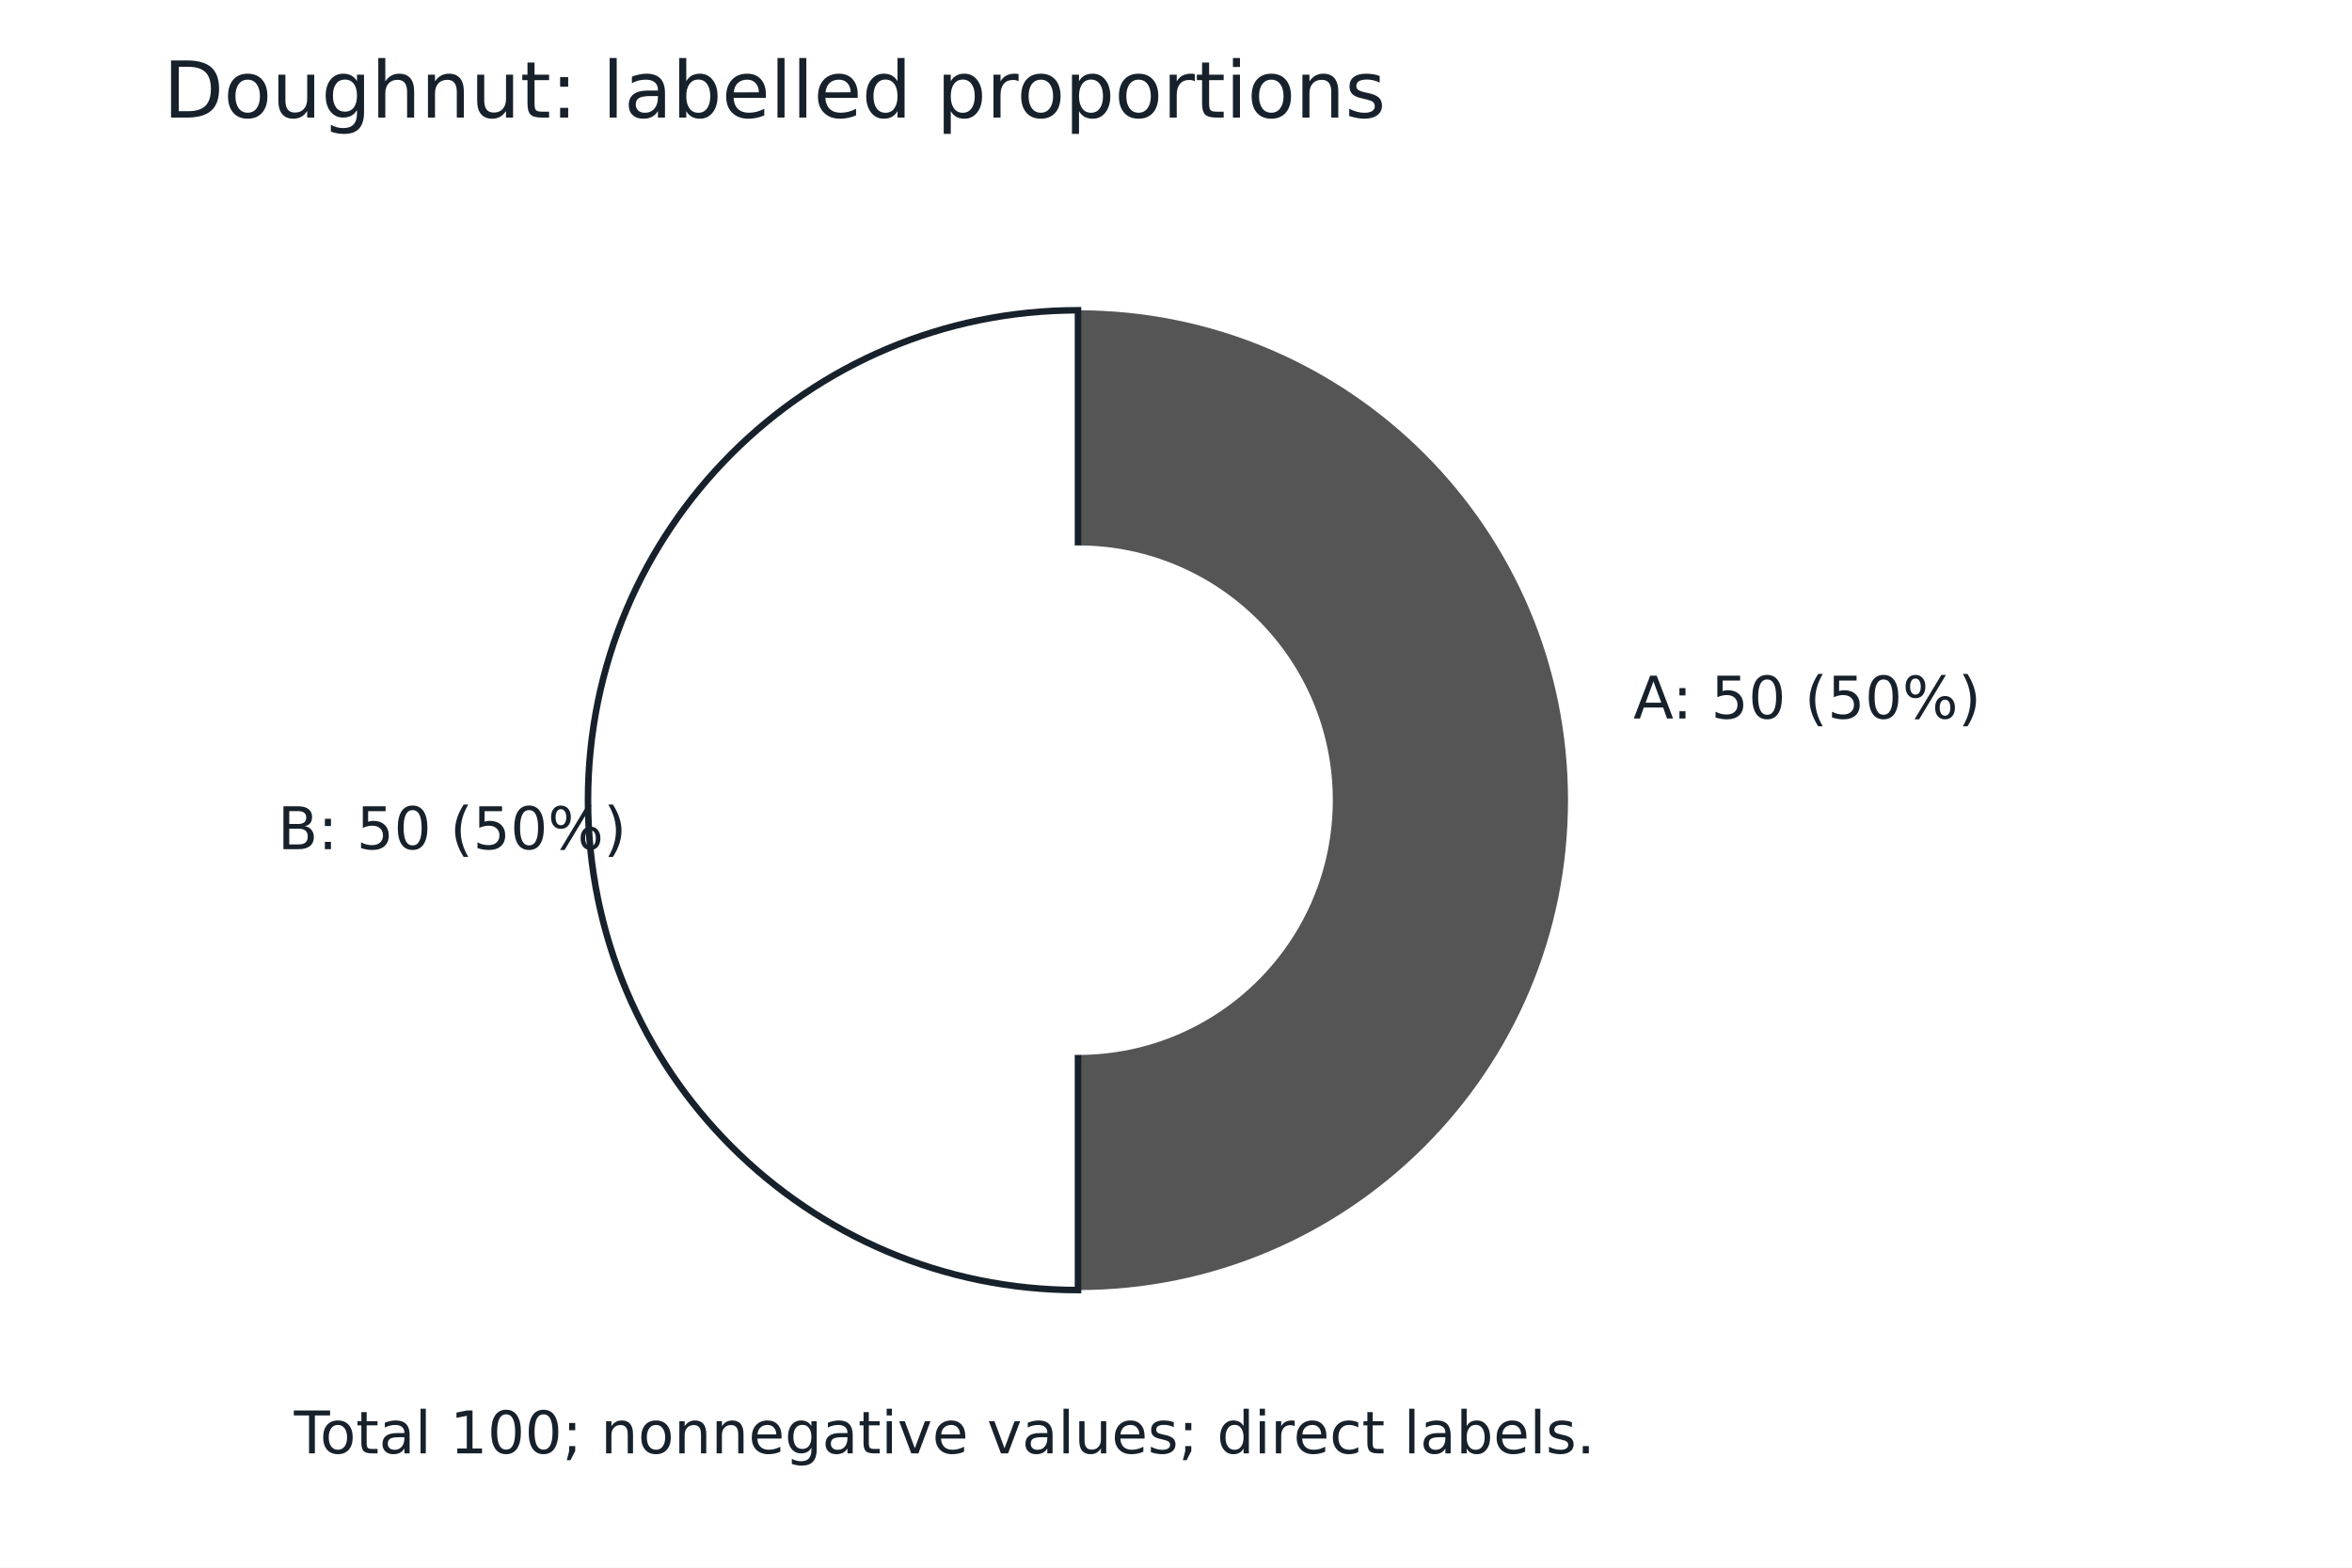
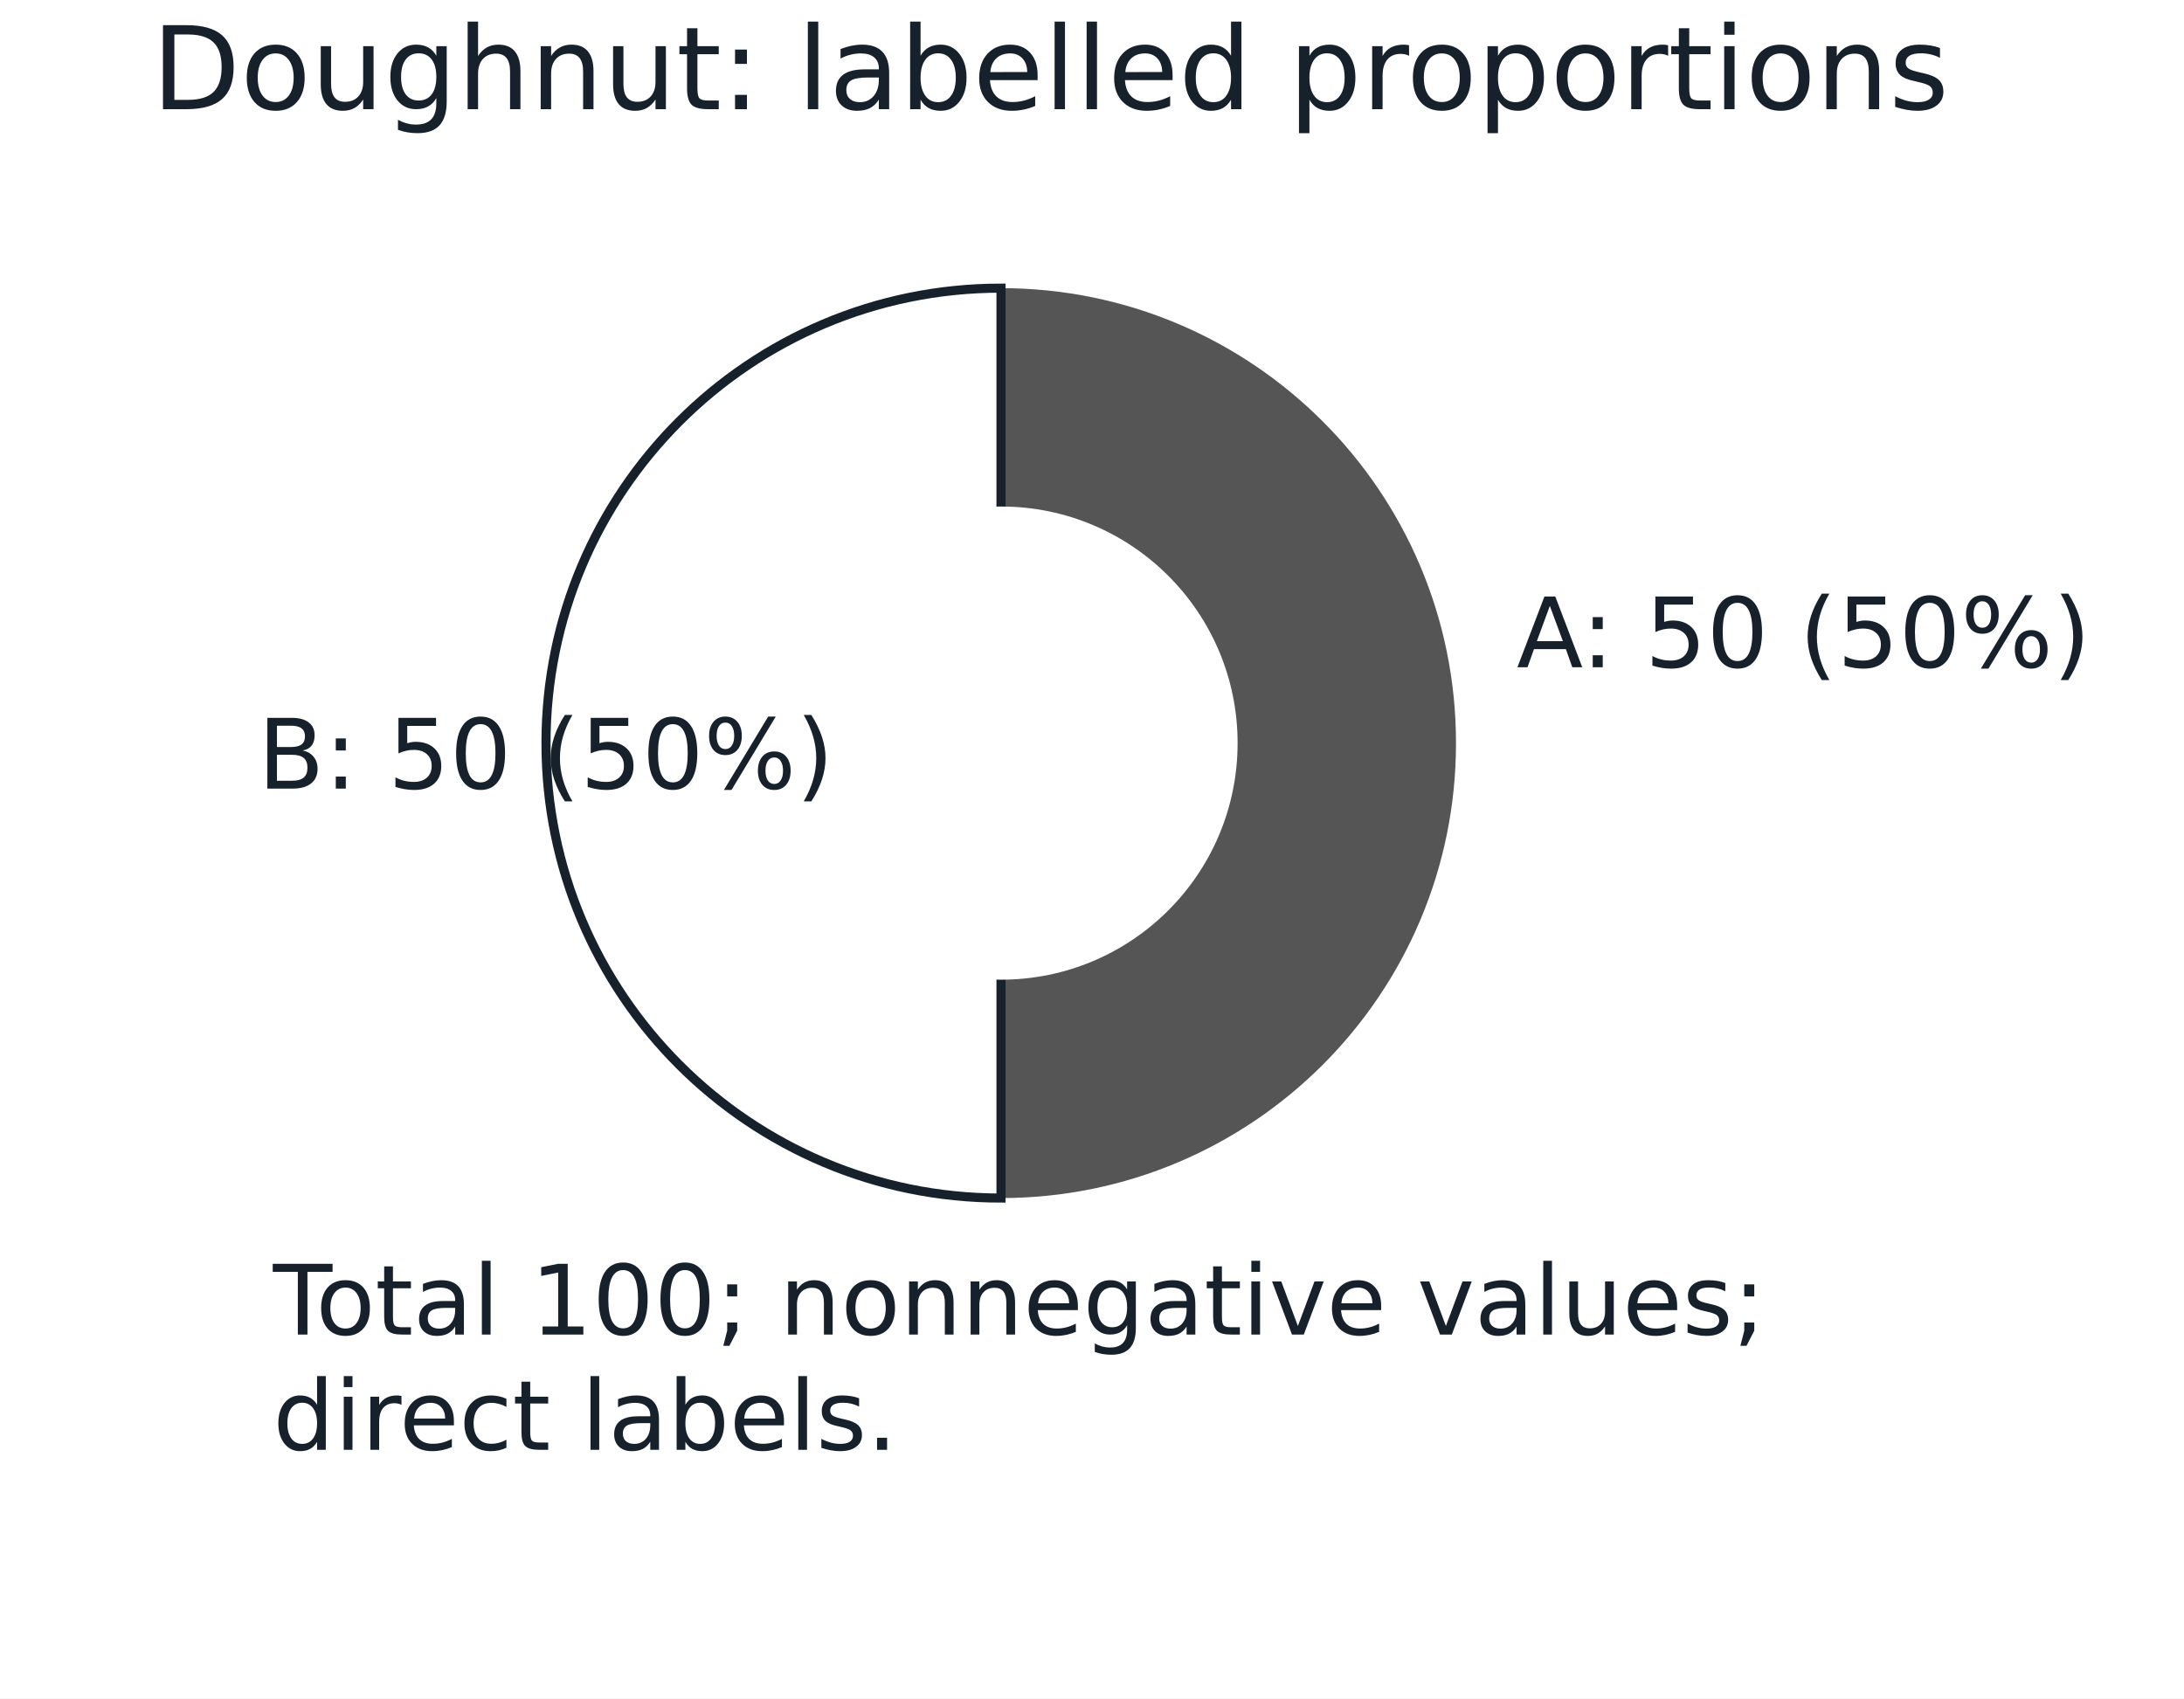
- <svg xmlns="http://www.w3.org/2000/svg" width="720" height="480" viewBox="0 0 720 480" role="img" aria-labelledby="title desc">
-   <rect width="720" height="480" fill="white" />
-   <g font-family="DejaVu Sans, sans-serif" font-size="18" fill="#17212b">
-     <text x="50" y="36" font-size="24">Doughnut: labelled proportions</text>
+ <svg xmlns="http://www.w3.org/2000/svg" width="720" height="560" viewBox="0 0 720 560" role="img" aria-labelledby="title desc">
+   <rect width="720" height="560" fill="white" />
+   <g font-family="DejaVu Sans, Liberation Sans, Arial, sans-serif" font-size="32" fill="#17212b">
+     <text x="50" y="36" font-size="38">Doughnut: labelled proportions</text>
    <path d="M 330 245 L 330 95 A 150 150 0 0 1 330 395 Z" fill="#555" />
-     <path d="M 330 245 L 330 395 A 150 150 0 0 1 330 95 Z" fill="white" stroke="#17212b" stroke-width="2" />
+     <path d="M 330 245 L 330 395 A 150 150 0 0 1 330 95 Z" fill="white" stroke="#17212b" stroke-width="3" />
    <circle cx="330" cy="245" r="78" fill="white" />
    <text x="500" y="220">A: 50 (50%)</text>
    <text x="85" y="260">B: 50 (50%)</text>
-     <text x="90" y="445">Total 100; nonnegative values; direct labels.</text>
+     <text x="90" y="440">
+       <tspan x="90.0" y="440">Total 100; nonnegative values;</tspan>
+       <tspan x="90.0" y="478">direct labels.</tspan>
+     </text>
  </g>
</svg>
